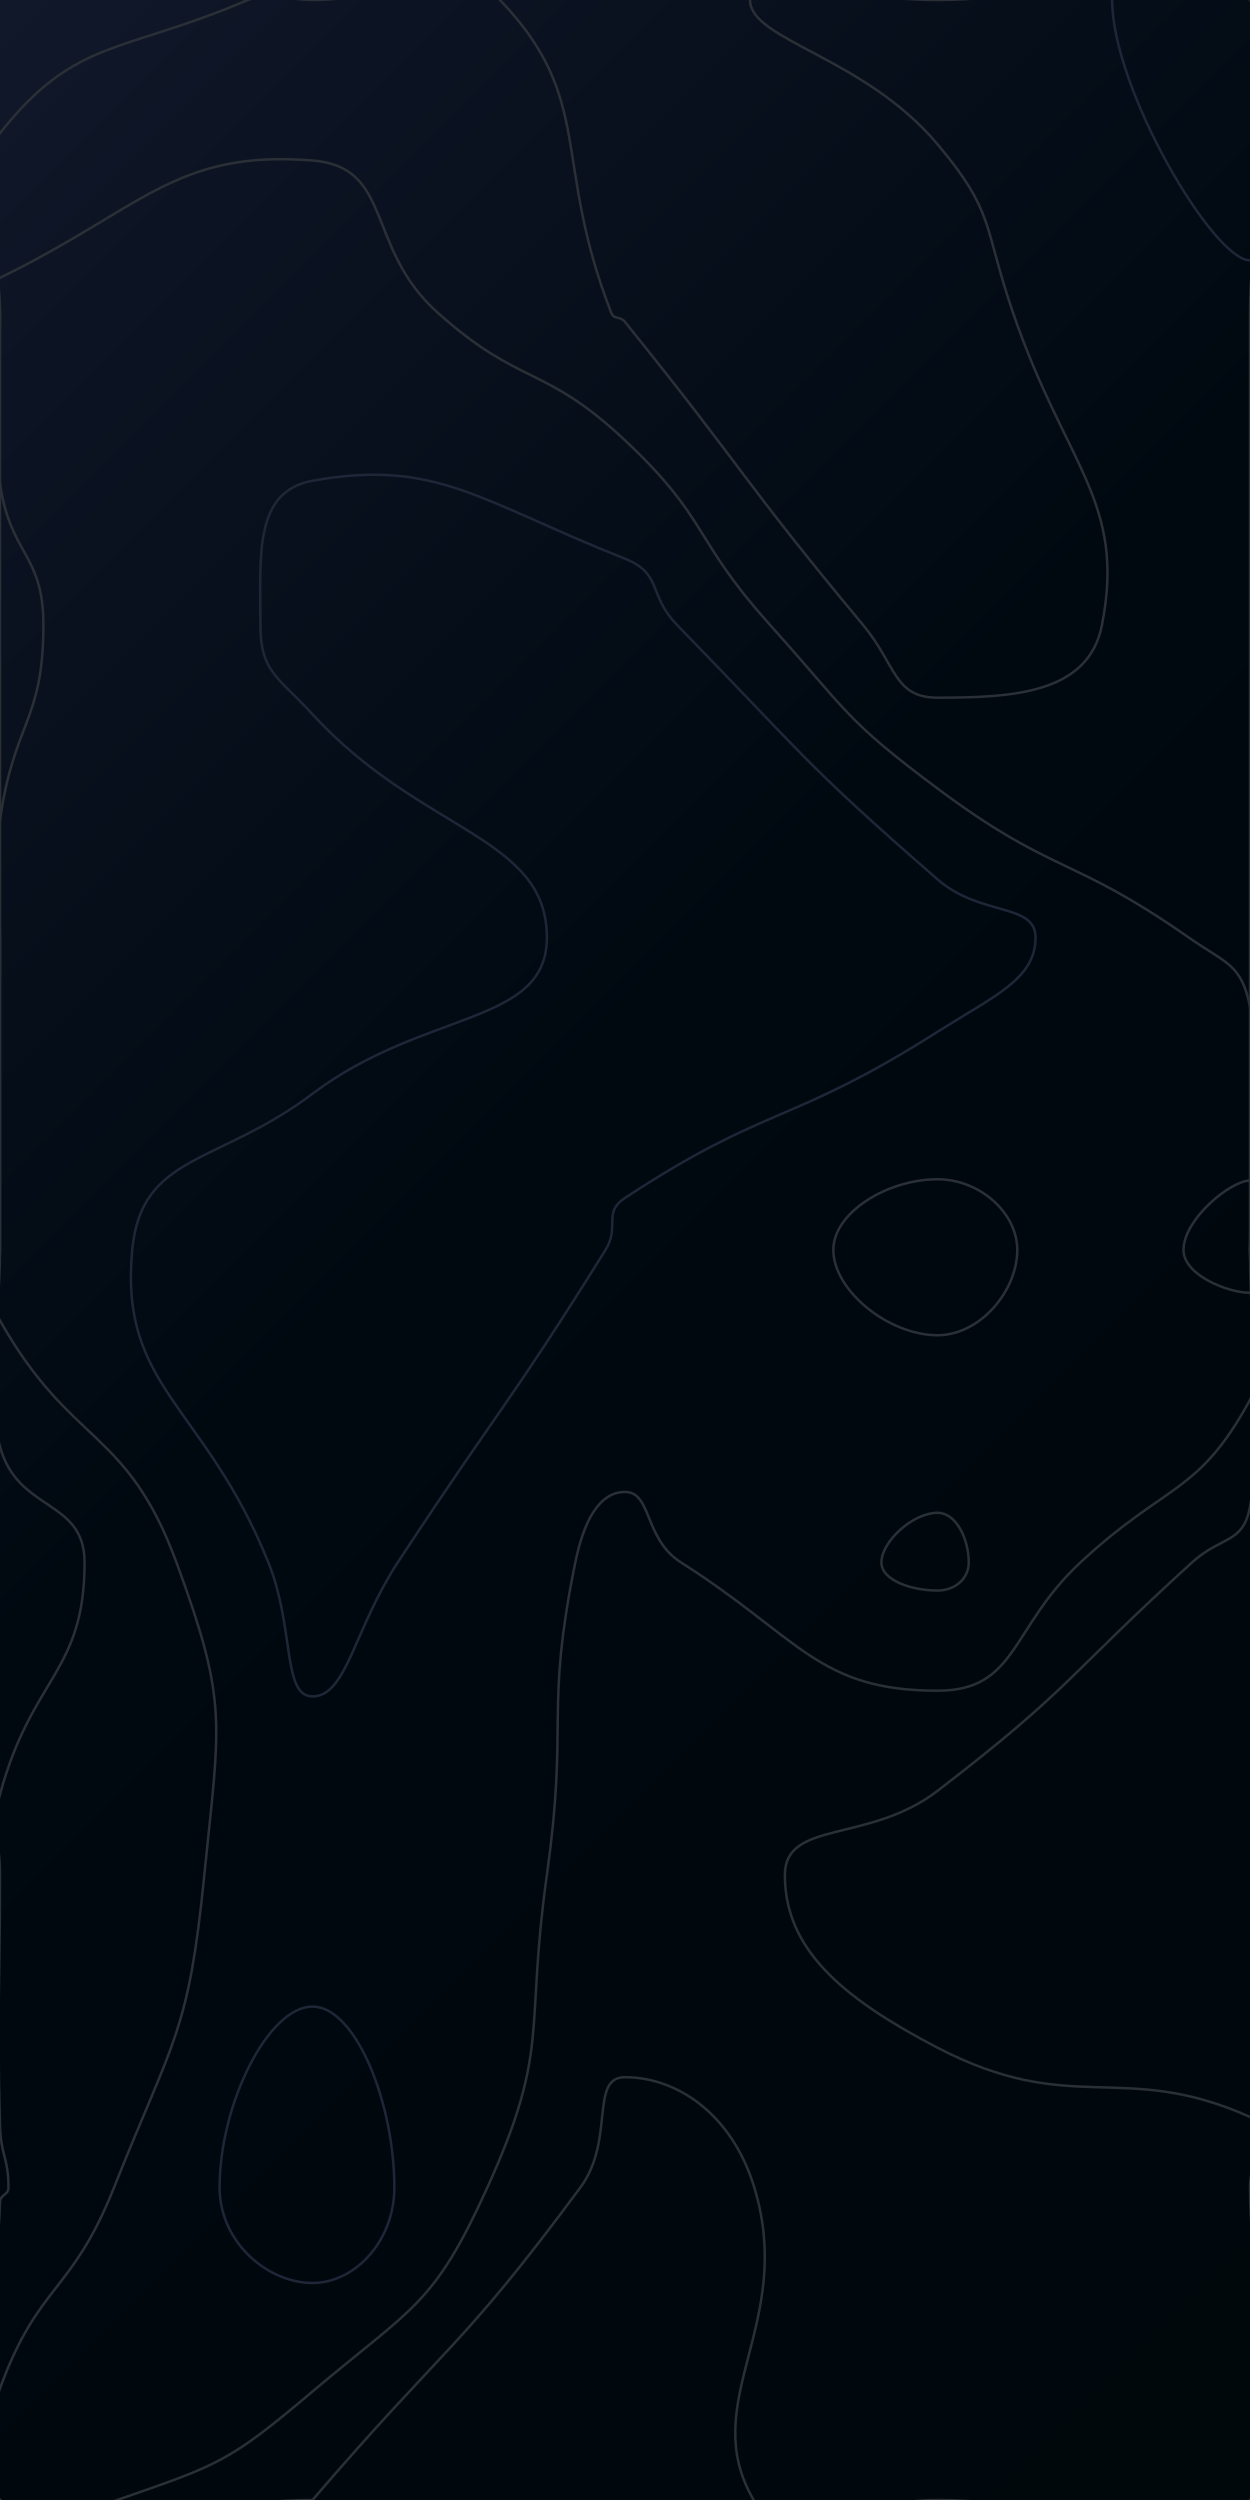
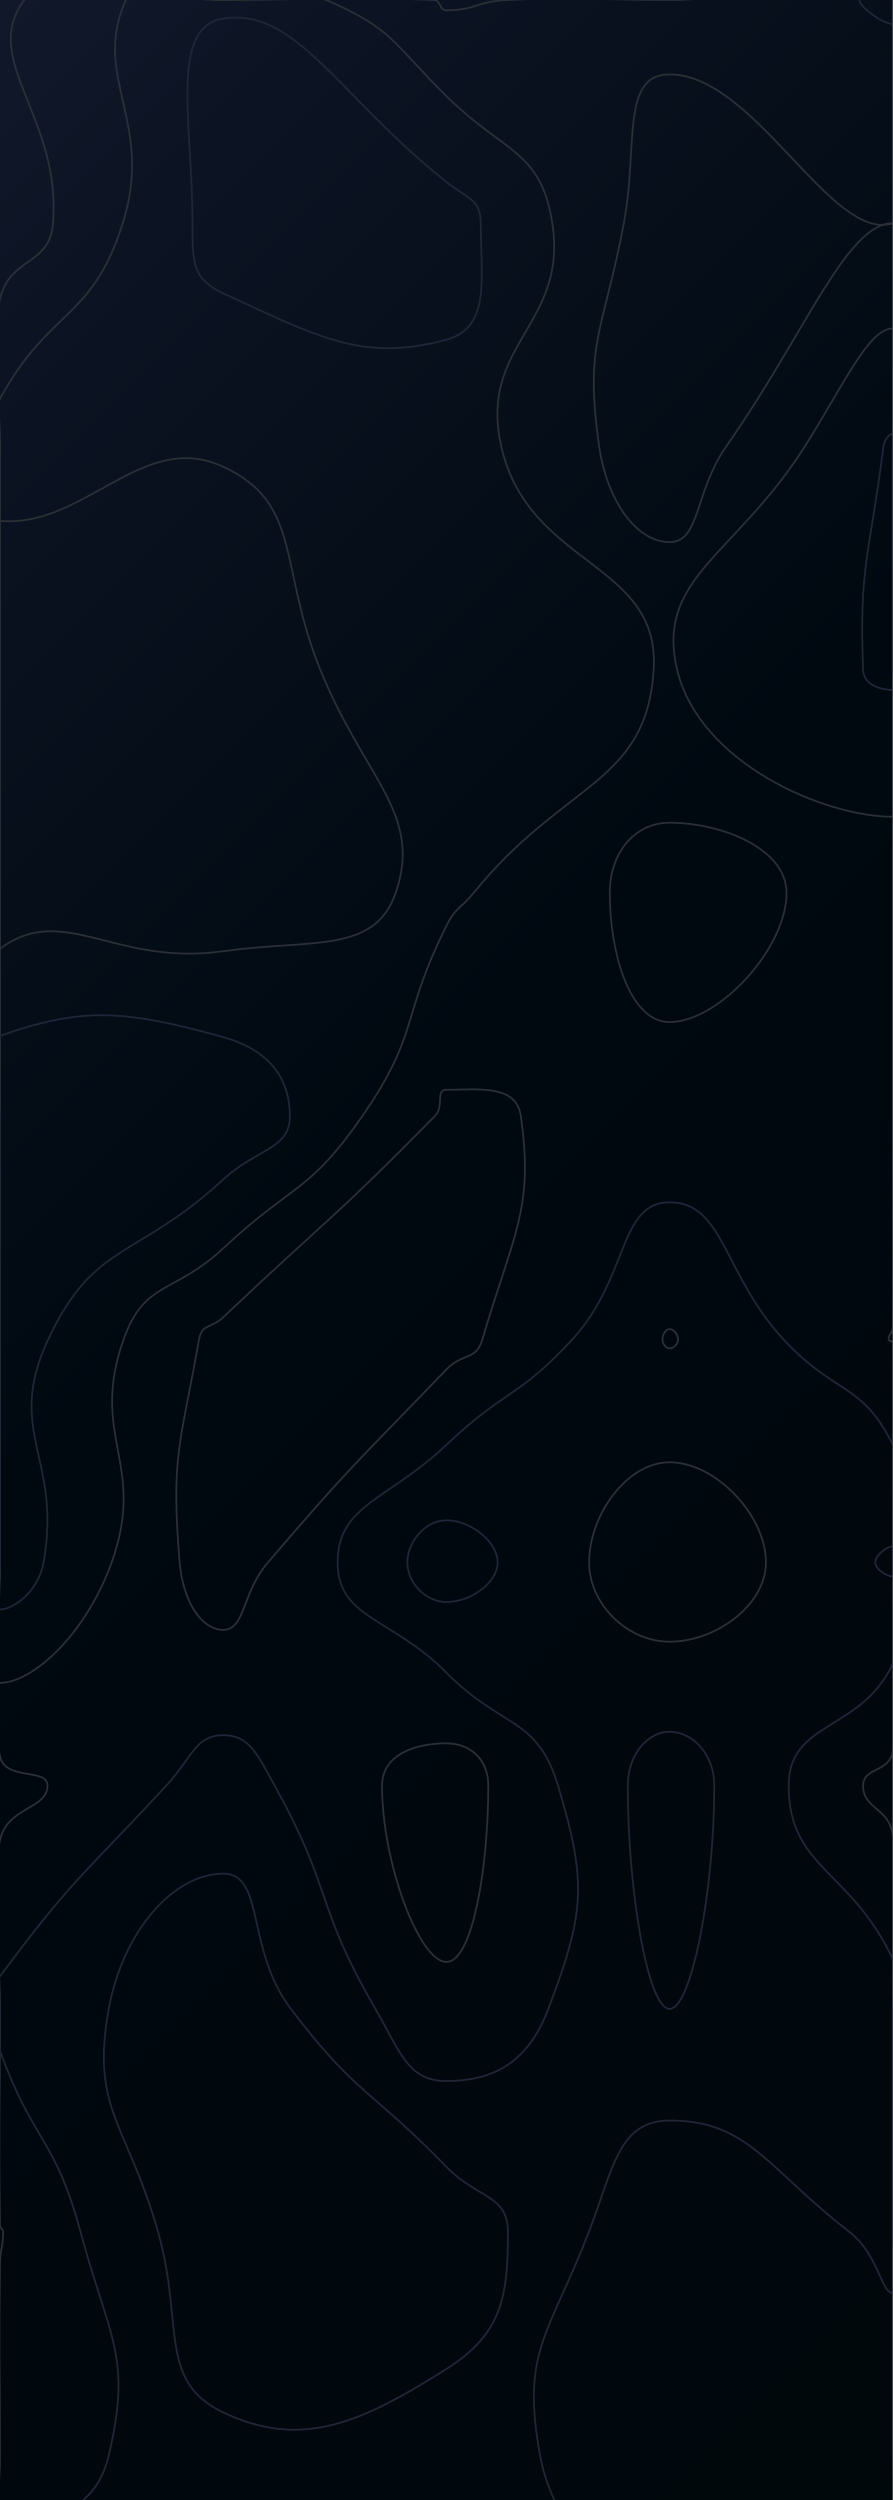
- <svg xmlns="http://www.w3.org/2000/svg" version="1.1" width="1000" height="2000" preserveAspectRatio="none" viewBox="0 0 1000 2000">
-   <g mask="url(&quot;#SvgjsMask2297&quot;)" fill="none">
-     <rect width="1000" height="2000" x="0" y="0" fill="url(&quot;#SvgjsLinearGradient2298&quot;)" />
-     <path d="M0 106.48C60.54 30.15 96.64 43.29 198.28 0C221.64 -9.95 224.14 0 250 0C325 0 356.86 -45.14 400 0C476.31 79.86 441.3 127.42 488.89 250C491.3 256.21 495.79 252.35 500 257.58C596.58 377.35 592.05 381.66 690.48 500C717.05 531.94 714.99 558.14 750 558.14C810.54 558.14 870.83 554.89 881.58 500C901 400.82 852.31 372.69 810.34 250C786.52 180.38 796.07 170.14 750 115.38C690.9 45.14 600 32.18 600 0C600 -25.51 675 0 750 0C875 0 937.5 -62.5 1000 0C1062.5 62.5 1000 125 1000 250C1000 375 1000 375 1000 500C1000 625 1000 625 1000 750C1000 875 1000 875 1000 1000C1000 1102.74 1017.68 1110.28 1000 1205.48C994.47 1235.28 977.37 1228.37 953.57 1250C852.37 1341.98 857.86 1349.89 750 1432.69C695.03 1474.89 627.91 1455.77 627.91 1500C627.91 1558.5 672.12 1597.65 750 1638.16C858.16 1694.42 897.58 1647.73 1000 1693.55C1022.58 1703.65 1000 1721.78 1000 1750C1000 1875 1062.5 1937.5 1000 2000C937.5 2062.5 875 2000 750 2000C676.47 2000 630.08 2046.3 602.94 2000C556.8 1921.3 636.79 1859.54 603.45 1750C585.32 1690.42 540.93 1661.76 500 1661.76C471.35 1661.76 492.32 1712.07 464.29 1750C367.32 1881.19 357.14 1875 250 2000C250 2000 250 2000 250 2000C125 2000 64.02 2060.98 0 2000C-60.98 1941.93 -3.2 1880.11 0 1761.9C0.18 1755.11 6.76 1756.6 6.76 1750C6.76 1725.65 0.68 1725.18 0 1700C-2.7 1600.18 0 1600 0 1500C0 1467.74 -8.33 1466.27 0 1435.48C25.49 1341.27 67.65 1337.96 67.65 1250C67.65 1198.85 14.27 1210 0 1157.26C-19.55 1085 0 1078.63 0 1000C0 875 0 875 0 750C0 625 0 625 0 500C0 375 0 375 0 250C0 178.24 -38.6 155.15 0 106.48" stroke="rgba(43, 47, 54, 1)" stroke-width="2" />
-     <path d="M0 222.22C113.22 167.14 139.91 119.64 250 128.38C314.91 133.53 291.94 198.01 350 250C416.94 309.95 434.62 290.84 500 352.27C567.66 415.84 553.46 430.24 616.07 500C678.46 569.51 675.51 575.21 750 630.81C842.97 700.21 856.07 683.66 950.98 750C981.07 771.04 993.24 771.07 1000 805.56C1017.75 896.07 1000 902.78 1000 1000C1000 1059.93 1026.42 1071.2 1000 1119.86C958.56 1196.2 933.1 1185.96 864.29 1250C808.1 1302.31 814.05 1352.56 750 1352.56C654.34 1352.56 639.97 1310.49 544.87 1250C514.97 1230.98 521.62 1193.55 500 1193.55C479.3 1193.55 466.97 1216.94 460.23 1250C435.72 1370.17 454.97 1375.86 437.5 1500C419.79 1625.86 440.71 1638 389.88 1750C346.96 1844.59 330.84 1844.94 250 1913.19C182.77 1969.94 175.74 1971.53 93.75 2000C50.74 2014.93 24.01 2022.87 0 2000C-22.87 1978.22 -14.86 1951.43 0 1910.71C30.75 1826.43 57.28 1835.27 91.22 1750C139.01 1629.92 150.74 1627.26 163.46 1500C175.72 1377.26 183 1363.47 141.18 1250C101.27 1141.69 57.13 1157.61 0 1056.45C-13.46 1032.61 0 1028.22 0 1000C0 875 0 875 0 750C0 703.13 -6.41 702.42 0 656.25C10.95 577.42 34.72 577.45 34.72 500C34.72 442.5 8.08 444.57 0 386.36C-9.28 319.57 0 318.18 0 250C0 236.11 -11.78 227.95 0 222.22" stroke="rgba(43, 47, 54, 1)" stroke-width="2" />
-     <path d="M1000 208.33C970.73 208.33 889.71 70.96 889.71 0C889.71 -33.2 980.91 -36.06 1000 0C1036.06 68.11 1025.87 208.33 1000 208.33" stroke="rgba(31, 38, 55, 1)" stroke-width="2" />
-     <path d="M750 943.4C710.16 943.4 666.67 969.84 666.67 1000C666.67 1032.23 710.6 1068.18 750 1068.18C784.18 1068.18 813.83 1032.61 813.83 1000C813.83 970.22 783.74 943.4 750 943.4" stroke="rgba(43, 47, 54, 1)" stroke-width="2" />
-     <path d="M208.33 500C208.33 444.21 202.96 393.17 250 384.62C348.8 366.66 384.42 401.25 500 446.97C530.25 458.94 518.17 475.88 541.67 500C643.17 604.14 640.81 608.3 750 703.49C784.19 733.3 828.43 722.2 828.43 750C828.43 783.19 795.6 796.54 750 825.47C631.39 900.71 614.77 882.92 500 958.33C481.96 970.18 496.12 981.17 484.38 1000C405.21 1127.01 400.53 1124.51 318.18 1250C283.34 1303.08 277.4 1357.14 250 1357.14C225.66 1357.14 235.81 1302.25 214.71 1250C163.7 1123.68 95.39 1110.3 105.77 1000C113.03 922.8 173.94 932.32 250 875C339.8 807.32 437.5 820.63 437.5 750C437.5 668.84 336.85 666.17 250 571.43C222.26 541.17 208.33 537.61 208.33 500" stroke="rgba(31, 38, 55, 1)" stroke-width="2" />
-     <path d="M946.81 1000C946.81 975.36 984.56 944.44 1000 944.44C1011.15 944.44 1000 972.22 1000 1000C1000 1017.13 1009.34 1034.25 1000 1034.25C982.75 1034.25 946.81 1020.27 946.81 1000" stroke="rgba(43, 47, 54, 1)" stroke-width="2" />
-     <path d="M705.13 1250C705.13 1233.06 730.41 1210.23 750 1210.23C765.35 1210.23 775 1231.86 775 1250C775 1262.97 764.01 1272.44 750 1272.44C729.08 1272.44 705.13 1264.17 705.13 1250" stroke="rgba(43, 47, 54, 1)" stroke-width="2" />
-     <path d="M175.68 1750C175.68 1683.19 214.63 1605.26 250 1605.26C284.53 1605.26 315.48 1682.31 315.48 1750C315.48 1792.87 283.94 1826.39 250 1826.39C214.04 1826.39 175.68 1793.76 175.68 1750" stroke="rgba(31, 38, 55, 1)" stroke-width="2" />
+ <svg xmlns="http://www.w3.org/2000/svg" version="1.1" width="1000" height="2800" preserveAspectRatio="none" viewBox="0 0 1000 2800">
+   <g mask="url(&quot;#SvgjsMask1026&quot;)" fill="none">
+     <rect width="1000" height="2800" x="0" y="0" fill="url(&quot;#SvgjsLinearGradient1027&quot;)" />
+     <path d="M59.38 250C69.04 131.34 -23.33 66.36 27.27 0C71.98 -58.64 138.63 0 250 0C367.79 0 369.67 -5.35 485.58 0C494.67 0.42 491.29 11.54 500 11.54C532.59 11.54 533.74 1.59 568.18 0C658.74 -4.18 659.09 0 750 0C875 0 937.5 -62.5 1000 0C1062.5 62.5 1056.77 231.08 1000 250C931.77 272.74 845.32 83.33 750 83.33C694.68 83.33 714.88 164.7 698.72 250C675.41 373.04 654.28 383.22 671.05 500C679.92 561.79 713.23 607.14 750 607.14C784.39 607.14 777.73 550.93 813.38 500C902.73 372.36 948.2 250 1000 250C1041.51 250 1000 375 1000 500C1000 625 1000 625 1000 750C1000 875 1000 875 1000 1000C1000 1125 1000 1125 1000 1250C1000 1368.05 1002.22 1368.42 1000 1486.11C999.86 1493.42 995.28 1493.63 995.28 1500C995.28 1502.85 999.94 1501.3 1000 1504.55C1002.3 1626.3 1000 1627.28 1000 1750C1000 1855.47 1013.4 1860.41 1000 1960.94C996.74 1985.41 966.67 1979.08 966.67 2000C966.67 2026.39 995.83 2024.32 1000 2055.56C1012.5 2149.32 1000 2152.78 1000 2250C1000 2375 1000 2375 1000 2500C1000 2625 1000 2625 1000 2750C1000 2875 1062.5 2937.5 1000 3000C937.5 3062.5 875 3000 750 3000C625 3000 625 3000 500 3000C375 3000 375 3000 250 3000C125 3000 62.5 3062.5 0 3000C-62.5 2937.5 0 2875 0 2750C0 2642.85 -1.49 2642.78 0 2535.71C0.25 2517.78 3.47 2517.57 3.47 2500C3.47 2495.81 0.06 2496.45 0 2492.19C-1.68 2371.45 0 2371.1 0 2250C0 2155.49 -18.62 2148.51 0 2060.98C7.97 2023.51 53.19 2026.47 53.19 2000C53.19 1979.54 5.95 1995.06 0 1967.11C-20.65 1870.06 0 1858.55 0 1750C0 1625 0 1625 0 1500C0 1375 0 1375 0 1250C0 1125 0 1125 0 1000C0 875 0 875 0 750C0 625 0 625 0 500C0 417.41 -18.25 411.66 0 334.82C11.44 286.66 55.41 298.75 59.38 250" stroke="rgba(43, 47, 54, 1)" stroke-width="2" />
+     <path d="M750 921.43C710.05 921.43 682.93 956.11 682.93 1000C682.93 1067.77 705.47 1144.74 750 1144.74C804.48 1144.74 880.95 1062.64 880.95 1000C880.95 950.99 809.06 921.43 750 921.43" stroke="rgba(43, 47, 54, 1)" stroke-width="2" />
+     <path d="M500 1220.59C487.15 1220.59 498.2 1238.6 487.01 1250C373.2 1365.96 368.73 1362.89 250 1475.31C236.71 1487.89 226.08 1482.51 222.97 1500C201.69 1619.86 191.27 1630.17 201.22 1750C204.78 1792.91 225.4 1825.47 250 1825.47C274.79 1825.47 270.61 1784.29 300 1750C395.61 1638.44 398.05 1639.84 500 1533.78C518.21 1514.84 533.16 1524.37 540.32 1500C574.83 1382.48 598.28 1353.61 583.33 1250C578.12 1213.91 535.31 1220.59 500 1220.59" stroke="rgba(43, 47, 54, 1)" stroke-width="2" />
+     <path d="M500 1952.53C466.44 1952.53 427.88 1964.35 427.88 2000C427.88 2086.77 469.73 2197.37 500 2197.37C529.23 2197.37 546.88 2092.12 546.88 2000C546.88 1969.7 525.94 1952.53 500 1952.53" stroke="rgba(43, 47, 54, 1)" stroke-width="2" />
+     <path d="M137.5 250C173.46 136.06 101.75 87.03 140.91 0C158 -37.97 195.45 0 250 0C307.69 0 315.26 -21.59 365.38 0C440.26 32.26 438.97 47.44 500 107.69C565.58 172.44 605.71 167.73 618.59 250C636.41 363.89 535.36 385.35 561.4 500C592.14 635.35 739.64 628.7 732.14 750C724.18 878.7 631.54 875.18 530.49 1000C515.47 1018.56 510.6 1015.5 500 1036.76C448.27 1140.5 470.86 1156.01 405.84 1250C345.86 1336.7 328.52 1324.72 250 1398.15C194.86 1449.72 162.02 1433.81 138.51 1500C99.52 1609.74 164.93 1639.05 125 1750C95.67 1831.49 36.06 1884.87 0 1884.87C-26.44 1884.87 0 1817.43 0 1750C0 1625 0 1625 0 1500C0 1375 0 1375 0 1250C0 1156.25 -53.57 1102.06 0 1062.5C71.43 1009.75 127.96 1082.59 250 1065.38C349.55 1051.34 419.49 1068.74 443.18 1000C473.84 911.05 408.11 872.08 358.7 750C311.52 633.45 338.74 563.96 250 522.73C159.39 480.63 94.42 591.91 0 583.33C-30.58 580.55 0 541.66 0 500C0 473.22 -12.56 469.26 0 446.43C56.19 344.26 103.01 359.27 137.5 250" stroke="rgba(43, 47, 54, 1)" stroke-width="2" />
+     <path d="M1000 26.79C988.14 26.79 962.5 7.39 962.5 0C962.5 -6.01 989.06 -7.81 1000 0C1007.81 5.58 1006.89 26.79 1000 26.79" stroke="rgba(31, 38, 55, 1)" stroke-width="2" />
+     <path d="M901.41 500C945.39 430.47 972.63 367.92 1000 367.92C1021.93 367.92 1000 433.96 1000 500C1000 625 1000 625 1000 750C1000 832.38 1043.54 914.77 1000 914.77C922.71 914.77 783.17 854.49 758.33 750C733.87 647.1 824.55 621.51 901.41 500" stroke="rgba(43, 47, 54, 1)" stroke-width="2" />
+     <path d="M641.13 1500C704.3 1431.36 692.66 1346.59 750 1346.59C810.78 1346.59 809.95 1426.76 877.36 1500C934.95 1562.56 965.43 1547.72 1000 1618.18C1026.75 1672.72 1000 1684.09 1000 1750C1000 1806.64 1022.55 1814.95 1000 1863.28C964.22 1939.95 883.33 1926.79 883.33 2000C883.33 2092.37 953.15 2094.04 1000 2194.44C1011.48 2219.04 1000 2222.22 1000 2250C1000 2375 1000 2375 1000 2500C1000 2534.09 1010.87 2568.18 1000 2568.18C986.67 2568.18 984.19 2525.17 951.61 2500C859.19 2428.58 838.5 2375 750 2375C692.41 2375 686.73 2429.45 659.42 2500C614.15 2616.95 583.57 2632.61 604.84 2750C628.86 2882.61 778.11 2932.97 750 3000C725.69 3057.97 625 3000 500 3000C375 3000 375 3000 250 3000C125 3000 84.9 3040.1 0 3000C-40.1 2981.07 -24.16 2931.53 0 2881.94C36.74 2806.53 103.01 2829.46 121.79 2750C148.15 2638.49 122.63 2620.37 90.28 2500C61.74 2393.81 37.28 2400.11 0 2296.88C-7.86 2275.11 0 2273.44 0 2250C0 2231.7 -10.65 2227.71 0 2213.41C82.43 2102.71 90.11 2103.75 186.17 2000C215.11 1968.75 218.8 1943.4 250 1943.4C279.56 1943.4 288.29 1965.11 307.69 2000C373.52 2118.41 352.42 2132.98 420.45 2250C448.57 2298.37 456.64 2330.77 500 2330.77C553.48 2330.77 591.73 2309.28 614.13 2250C654.23 2143.9 658.35 2110.05 625 2000C601.29 1921.76 562.5 1936.71 500 1873.42C439.06 1811.71 378.13 1812.71 378.13 1750C378.13 1685.12 435.09 1679.94 500 1618.24C566.59 1554.94 579.3 1567.18 641.13 1500" stroke="rgba(31, 38, 55, 1)" stroke-width="2" />
+     <path d="M750 1637.76C702.43 1637.76 659.84 1696.51 659.84 1750C659.84 1796.99 702.95 1838.71 750 1838.71C801.95 1838.71 857.84 1797.51 857.84 1750C857.84 1697.04 801.43 1637.76 750 1637.76" stroke="rgba(43, 47, 54, 1)" stroke-width="2" />
+     <path d="M750 3000C750 2948.24 921.78 2813.49 1000 2813.49C1046.78 2813.49 1053.41 2960.15 1000 3000C928.41 3053.41 750 3041.49 750 3000" stroke="rgba(43, 47, 54, 1)" stroke-width="2" />
+     <path d="M215.63 250C215.63 137.69 189.16 30.7 250 20.83C331.34 7.63 379.19 107.87 500 203.85C523.42 222.46 538.46 222.95 538.46 250C538.46 311.24 550.12 366.78 500 380.43C405.89 406.06 356.44 377.39 250 328.57C214.25 312.17 215.63 291.56 215.63 250" stroke="rgba(31, 38, 55, 1)" stroke-width="2" />
+     <path d="M989.44 500C990.54 491.32 997.07 485.85 1000 485.85C1002.35 485.85 1000 492.92 1000 500C1000 625 1000 625 1000 750C1000 761.37 1006.01 772.73 1000 772.73C989.34 772.73 967.4 768.88 966.67 750C962.12 632.52 973.87 623.4 989.44 500" stroke="rgba(31, 38, 55, 1)" stroke-width="2" />
+     <path d="M0 1160.16C91.96 1127.62 139.04 1130.84 250 1161.54C301.38 1175.76 324.68 1207.82 324.68 1250C324.68 1287.54 287.84 1286.03 250 1320.99C152.53 1411.03 105.85 1389.55 54.05 1500C5.24 1604.06 69.78 1632.43 48.78 1750C42.75 1783.74 14.07 1802.63 0 1802.63C-10.32 1802.63 0 1776.32 0 1750C0 1625 0 1625 0 1500C0 1375 0 1375 0 1250C0 1205.08 -33.04 1171.85 0 1160.16" stroke="rgba(31, 38, 55, 1)" stroke-width="2" />
+     <path d="M741.94 1500C741.94 1494.42 745.75 1488.64 750 1488.64C754.5 1488.64 759.43 1494.45 759.43 1500C759.43 1505.23 754.52 1510.2 750 1510.2C745.77 1510.2 741.94 1505.2 741.94 1500" stroke="rgba(43, 47, 54, 1)" stroke-width="2" />
+     <path d="M456.25 1750C456.25 1726.71 476.53 1702.7 500 1702.7C527.09 1702.7 557.38 1726.81 557.38 1750C557.38 1772.61 527.2 1794.3 500 1794.3C476.64 1794.3 456.25 1772.51 456.25 1750" stroke="rgba(31, 38, 55, 1)" stroke-width="2" />
+     <path d="M980.39 1750C980.39 1741.28 994.16 1731.82 1000 1731.82C1003.97 1731.82 1000 1740.91 1000 1750C1000 1757.82 1003.76 1765.63 1000 1765.63C993.96 1765.63 980.39 1758.18 980.39 1750" stroke="rgba(31, 38, 55, 1)" stroke-width="2" />
+     <path d="M703.13 2000C703.13 1964.1 726.09 1939.52 750 1939.52C774.52 1939.52 800 1963.46 800 2000C800 2118.7 774.25 2250 750 2250C725.81 2250 703.13 2119.34 703.13 2000" stroke="rgba(31, 38, 55, 1)" stroke-width="2" />
+     <path d="M121.79 2250C137.71 2162.33 194.98 2098.48 250 2098.48C296.96 2098.48 275.07 2183.4 325.76 2250C400.07 2347.62 413.45 2337.91 500 2426.92C534.99 2462.91 568.84 2457.67 568.84 2500C568.84 2570.83 563.36 2613.11 500 2653.23C403.94 2714.07 337.61 2743.49 250 2701.92C176.15 2666.88 206.32 2603.05 177.08 2500C142.21 2377.09 101.25 2363.09 121.79 2250" stroke="rgba(31, 38, 55, 1)" stroke-width="2" />
+     <path d="M425 3000C425 2986.35 468.76 2950 500 2950C519.66 2950 526.79 2983.02 526.79 3000C526.79 3008.02 513.39 3000 500 3000C462.5 3000 425 3011.35 425 3000" stroke="rgba(43, 47, 54, 1)" stroke-width="2" />
+     <path d="M882.98 3000C882.98 2975.77 963.38 2912.7 1000 2912.7C1021.89 2912.7 1025 2981.35 1000 3000C966.49 3025 882.98 3019.42 882.98 3000" stroke="rgba(31, 38, 55, 1)" stroke-width="2" />
  </g>
  <defs>
-     <mask id="SvgjsMask2297">
-       <rect width="1000" height="2000" fill="#ffffff" />
+     <mask id="SvgjsMask1026">
+       <rect width="1000" height="2800" fill="#ffffff" />
    </mask>
-     <linearGradient x1="-25%" y1="12.5%" x2="125%" y2="87.5%" gradientUnits="userSpaceOnUse" id="SvgjsLinearGradient2298">
+     <linearGradient x1="-45%" y1="16.07%" x2="145%" y2="83.93%" gradientUnits="userSpaceOnUse" id="SvgjsLinearGradient1027">
      <stop stop-color="rgba(16, 24, 42, 1)" offset="0" />
      <stop stop-color="rgba(0, 8, 16, 1)" offset="0.44" />
      <stop stop-color="rgba(0, 8, 12, 1)" offset="1" />
    </linearGradient>
  </defs>
</svg>
